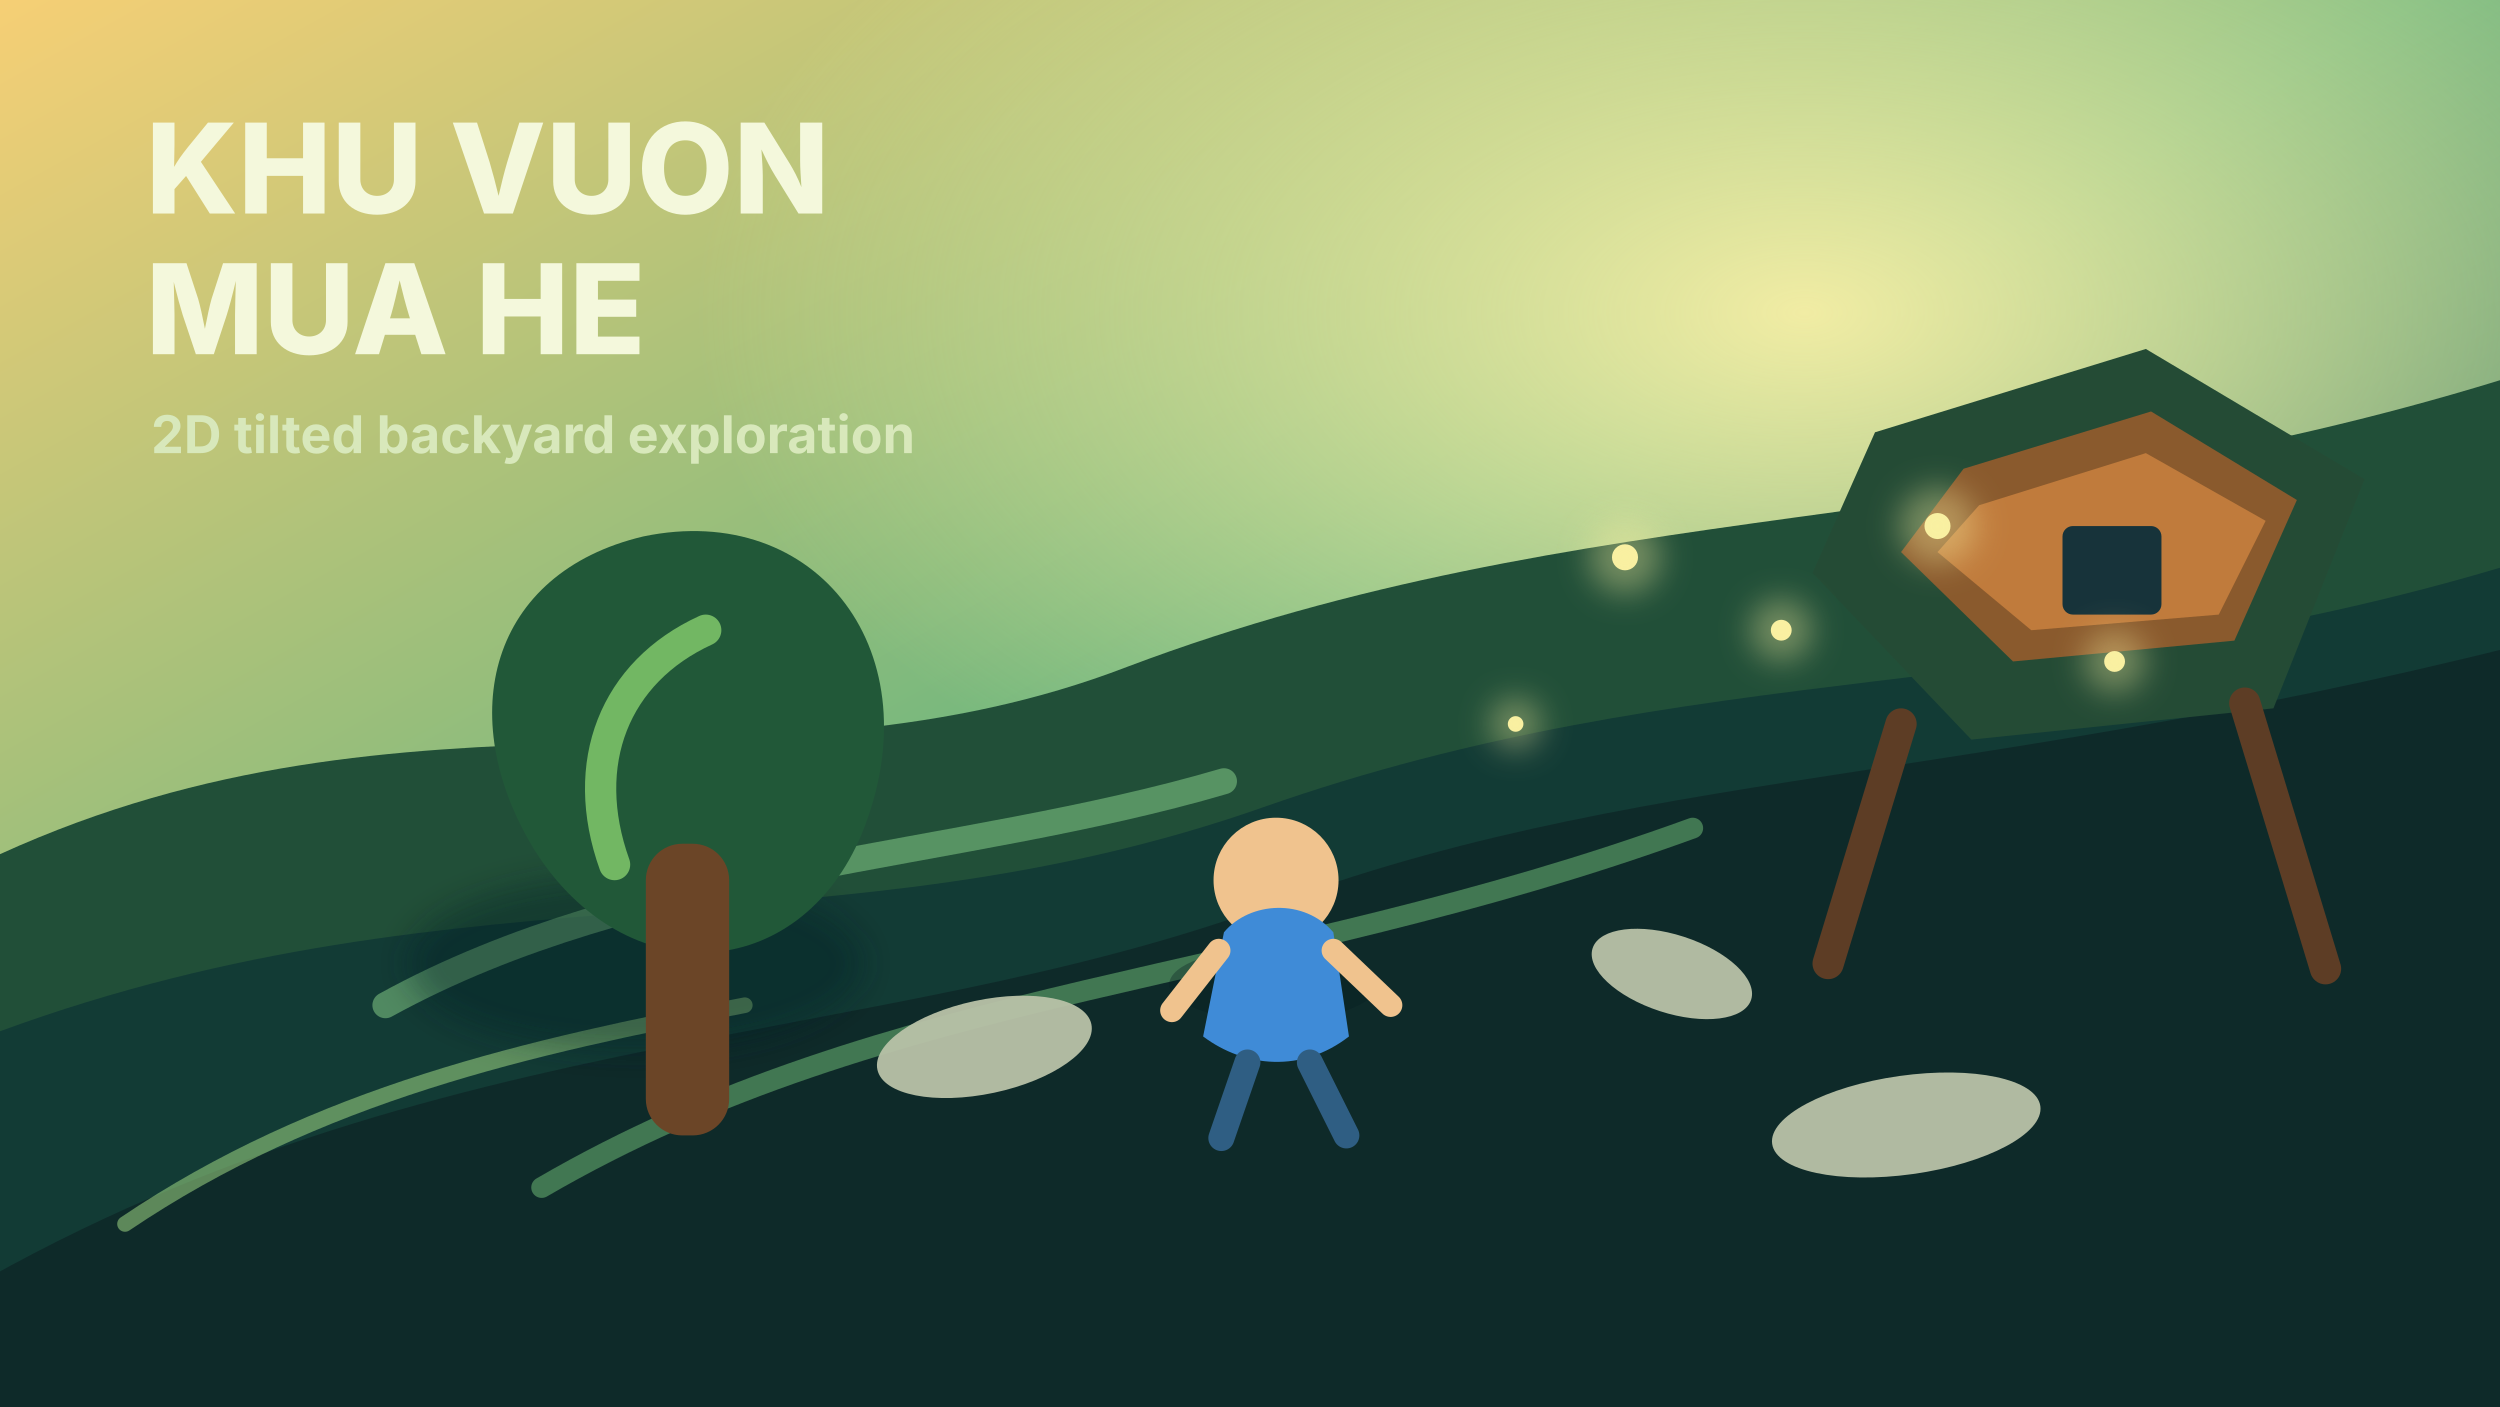
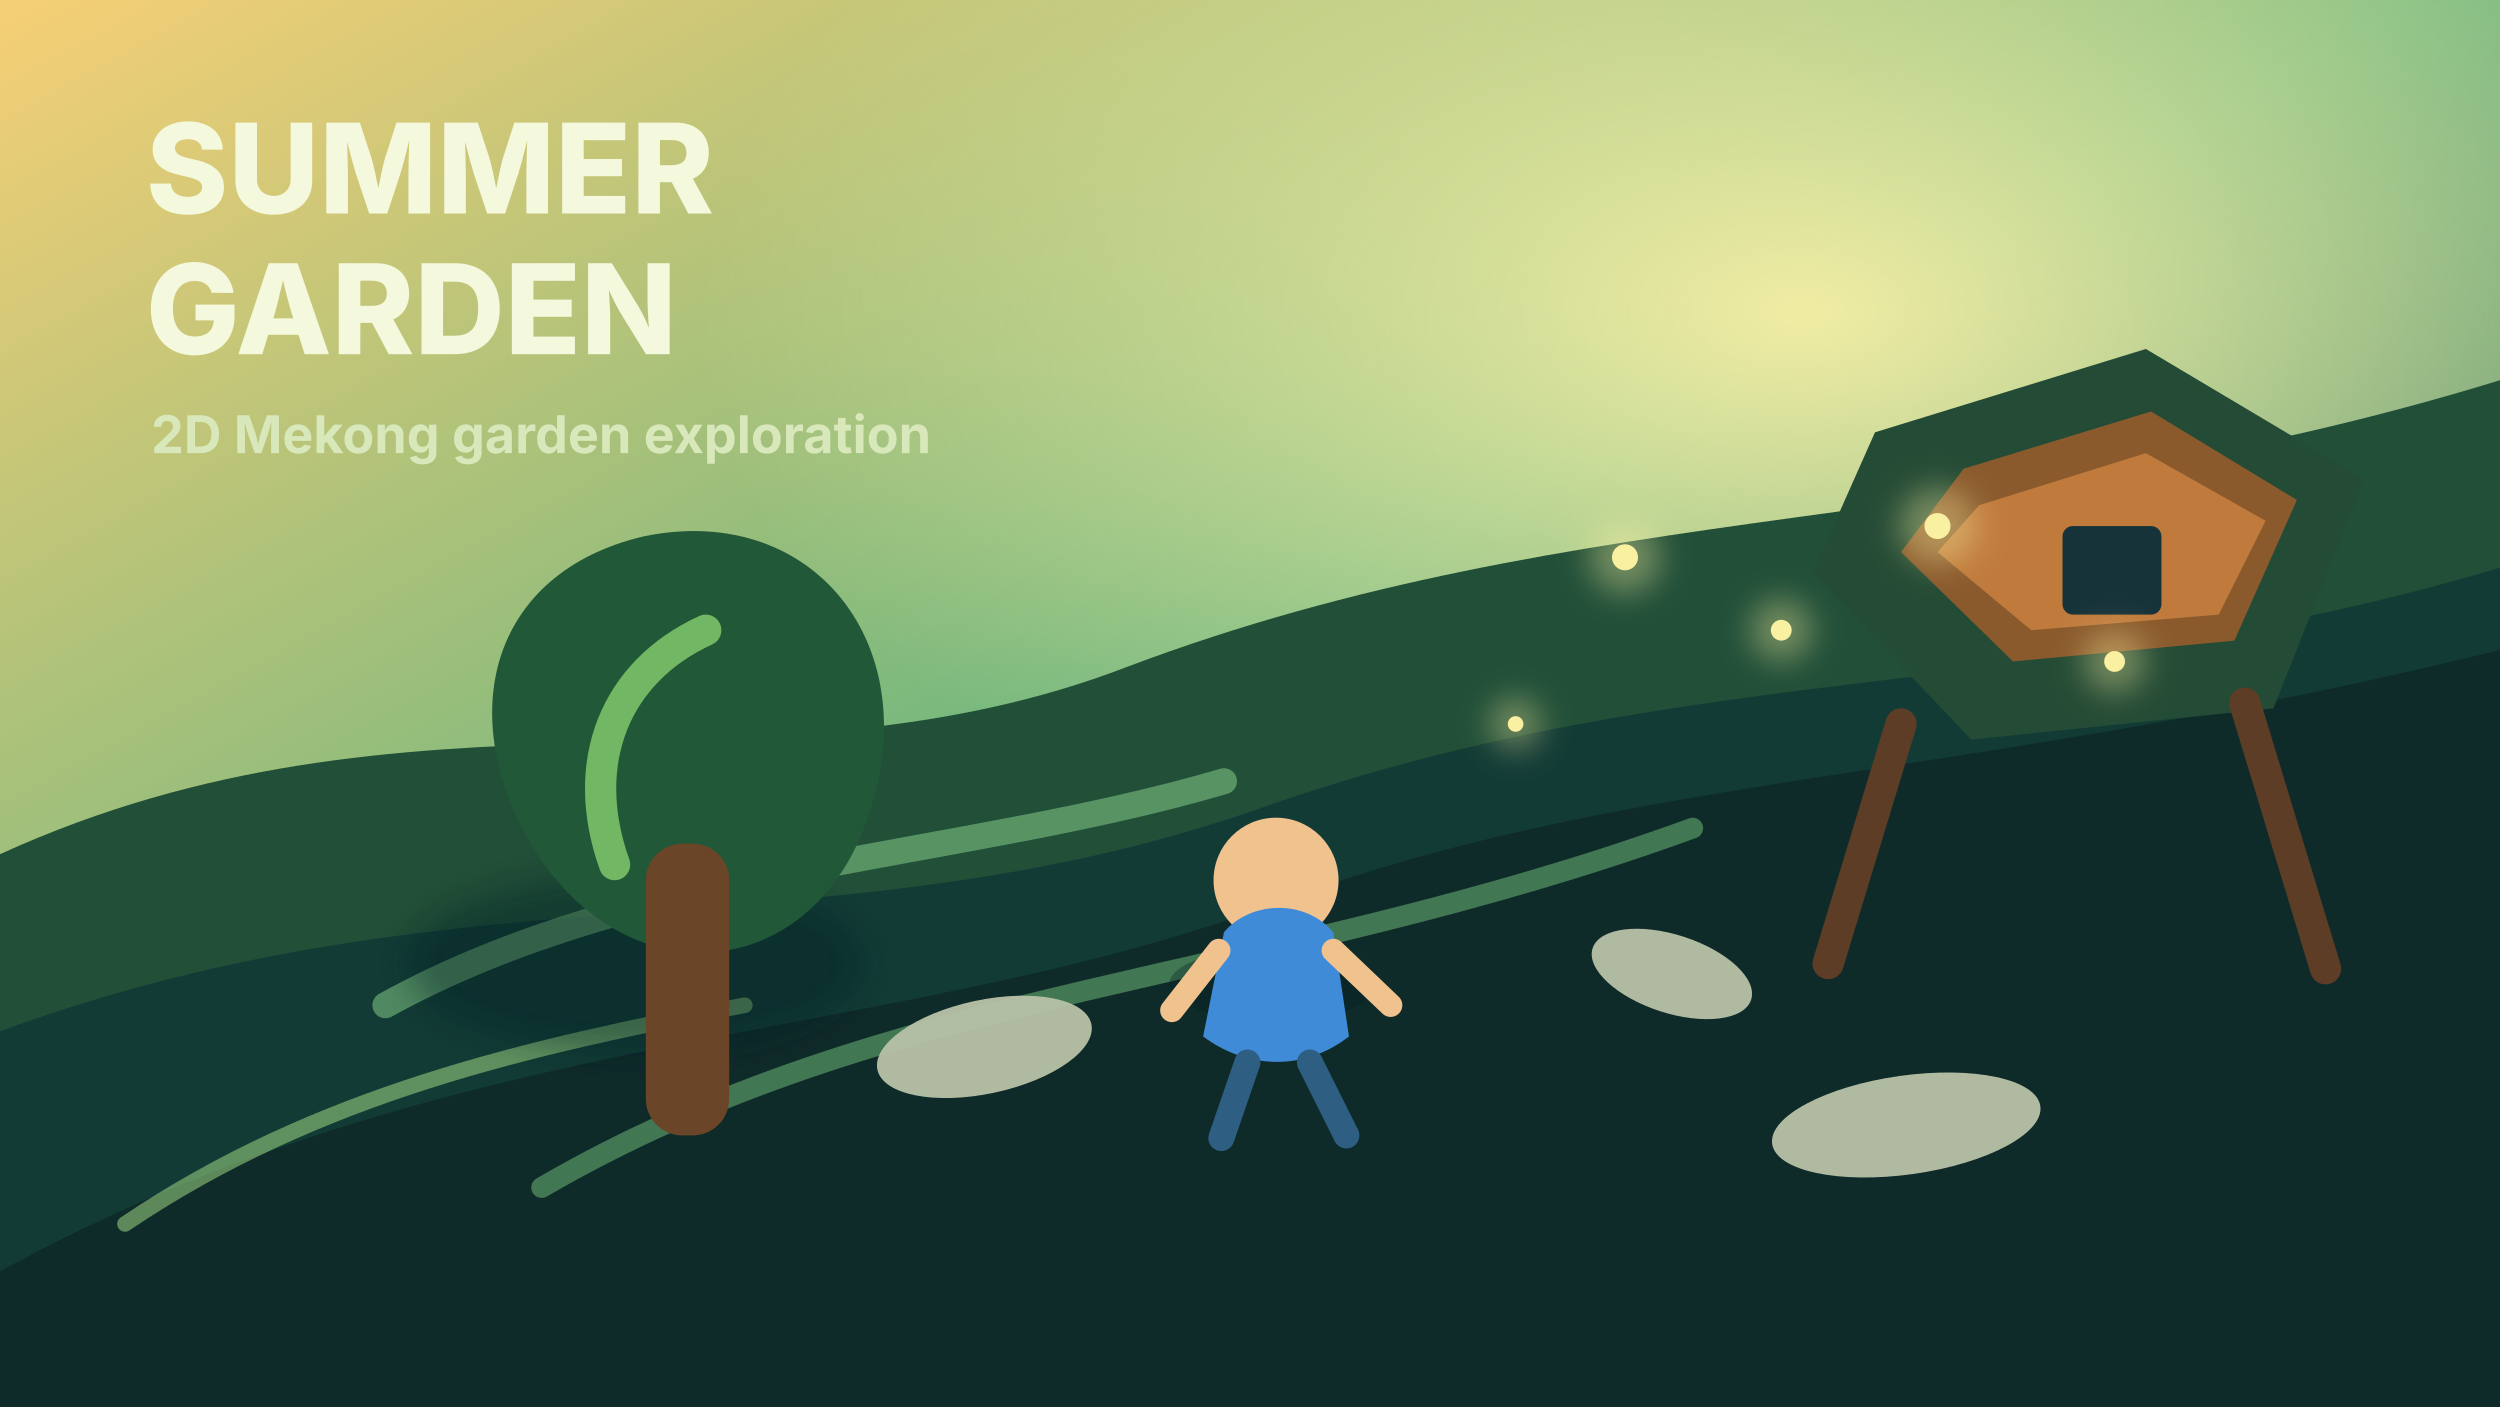
<svg xmlns="http://www.w3.org/2000/svg" viewBox="0 0 960 540" role="img" aria-labelledby="title desc">
  <defs>
    <linearGradient id="sky" x1="0" y1="0" x2="1" y2="1">
      <stop offset="0" stop-color="#f6cf75" />
      <stop offset="0.48" stop-color="#70b77e" />
      <stop offset="1" stop-color="#153f49" />
    </linearGradient>
    <radialGradient id="glow" cx="72%" cy="22%" r="44%">
      <stop offset="0" stop-color="#fff2a8" stop-opacity="0.9" />
      <stop offset="1" stop-color="#fff2a8" stop-opacity="0" />
    </radialGradient>
    <filter id="soft" x="-20%" y="-20%" width="140%" height="140%">
      <feGaussianBlur stdDeviation="6" />
    </filter>
  </defs>
  <rect width="960" height="540" fill="#102b32" />
  <rect width="960" height="540" fill="url(#sky)" />
  <rect width="960" height="540" fill="url(#glow)" />
  <path d="M0 328 C158 256 293 310 433 256 C608 190 765 206 960 146 L960 540 L0 540 Z" fill="#214f38" />
  <path d="M0 396 C180 330 320 368 485 310 C650 252 785 270 960 218 L960 540 L0 540 Z" fill="#123b35" />
  <path d="M-40 512 C150 390 332 406 492 346 C640 292 772 302 1012 236 L1012 580 L-40 580 Z" fill="#0e2a29" />
  <g opacity="0.52">
    <path d="M148 386 C246 332 368 330 470 300" fill="none" stroke="#88d18a" stroke-width="10" stroke-linecap="round" />
    <path d="M208 456 C342 378 485 378 650 318" fill="none" stroke="#70bd77" stroke-width="8" stroke-linecap="round" />
    <path d="M48 470 C122 420 203 402 286 386" fill="none" stroke="#a5de87" stroke-width="6" stroke-linecap="round" />
  </g>
  <g transform="translate(668 88)">
    <path d="M52 78 L156 46 L240 96 L205 184 L89 196 L28 132 Z" fill="#244b35" />
    <path d="M86 92 L158 70 L214 104 L190 158 L105 166 L62 124 Z" fill="#8a5a2d" />
    <path d="M92 106 L156 86 L202 112 L184 148 L112 154 L76 124 Z" fill="#c07b3c" />
    <rect x="124" y="114" width="38" height="34" rx="4" fill="#17333a" />
    <path d="M62 190 L34 282" stroke="#5d3d25" stroke-width="12" stroke-linecap="round" />
    <path d="M194 182 L225 284" stroke="#5d3d25" stroke-width="12" stroke-linecap="round" />
  </g>
  <g transform="translate(118 188)">
    <ellipse cx="126" cy="182" rx="88" ry="34" fill="#061c20" opacity="0.38" filter="url(#soft)" />
    <path d="M87 138 C56 87 70 32 129 18 C196 4 241 63 213 132 C189 190 122 194 87 138 Z" fill="#215838" />
    <path d="M118 144 C104 105 118 70 153 54" fill="none" stroke="#72b763" stroke-width="12" stroke-linecap="round" />
    <rect x="130" y="136" width="32" height="112" rx="14" fill="#6b4527" />
  </g>
  <g transform="translate(452 304)">
    <ellipse cx="37" cy="74" rx="40" ry="14" fill="#061c20" opacity="0.34" />
    <circle cx="38" cy="34" r="24" fill="#f0c38e" />
    <path d="M18 54 C28 42 49 41 60 54 L66 94 C48 108 26 106 10 94 Z" fill="#3f8bd7" />
    <path d="M16 61 L-2 84" stroke="#f0c38e" stroke-width="9" stroke-linecap="round" />
    <path d="M60 61 L82 82" stroke="#f0c38e" stroke-width="9" stroke-linecap="round" />
    <path d="M27 104 L17 133" stroke="#2f5e83" stroke-width="10" stroke-linecap="round" />
    <path d="M51 104 L65 132" stroke="#2f5e83" stroke-width="10" stroke-linecap="round" />
  </g>
  <g fill="#b8c1a7" opacity="0.95">
    <ellipse cx="378" cy="402" rx="42" ry="18" transform="rotate(-12 378 402)" />
    <ellipse cx="642" cy="374" rx="32" ry="15" transform="rotate(18 642 374)" />
    <ellipse cx="732" cy="432" rx="52" ry="19" transform="rotate(-8 732 432)" />
  </g>
  <g fill="#f9f0a1">
    <circle cx="624" cy="214" r="5" />
    <circle cx="684" cy="242" r="4" />
    <circle cx="744" cy="202" r="5" />
    <circle cx="812" cy="254" r="4" />
    <circle cx="582" cy="278" r="3" />
  </g>
  <g fill="#f9f0a1" opacity="0.38" filter="url(#soft)">
    <circle cx="624" cy="214" r="14" />
    <circle cx="684" cy="242" r="12" />
    <circle cx="744" cy="202" r="15" />
    <circle cx="812" cy="254" r="12" />
    <circle cx="582" cy="278" r="10" />
  </g>
-   <text x="56" y="82" fill="#f4f8dc" font-family="Inter, Arial, sans-serif" font-size="48" font-weight="800">KHU VUON</text>
-   <text x="56" y="136" fill="#f4f8dc" font-family="Inter, Arial, sans-serif" font-size="48" font-weight="800">MUA HE</text>
-   <text x="58" y="174" fill="#d8e8bb" font-family="Inter, Arial, sans-serif" font-size="20" font-weight="700">2D tilted backyard exploration</text>
+   <text x="56" y="82" fill="#f4f8dc" font-family="Inter, Arial, sans-serif" font-size="48" font-weight="800">SUMMER</text>
+   <text x="56" y="136" fill="#f4f8dc" font-family="Inter, Arial, sans-serif" font-size="48" font-weight="800">GARDEN</text>
+   <text x="58" y="174" fill="#d8e8bb" font-family="Inter, Arial, sans-serif" font-size="20" font-weight="700">2D Mekong garden exploration</text>
</svg>
